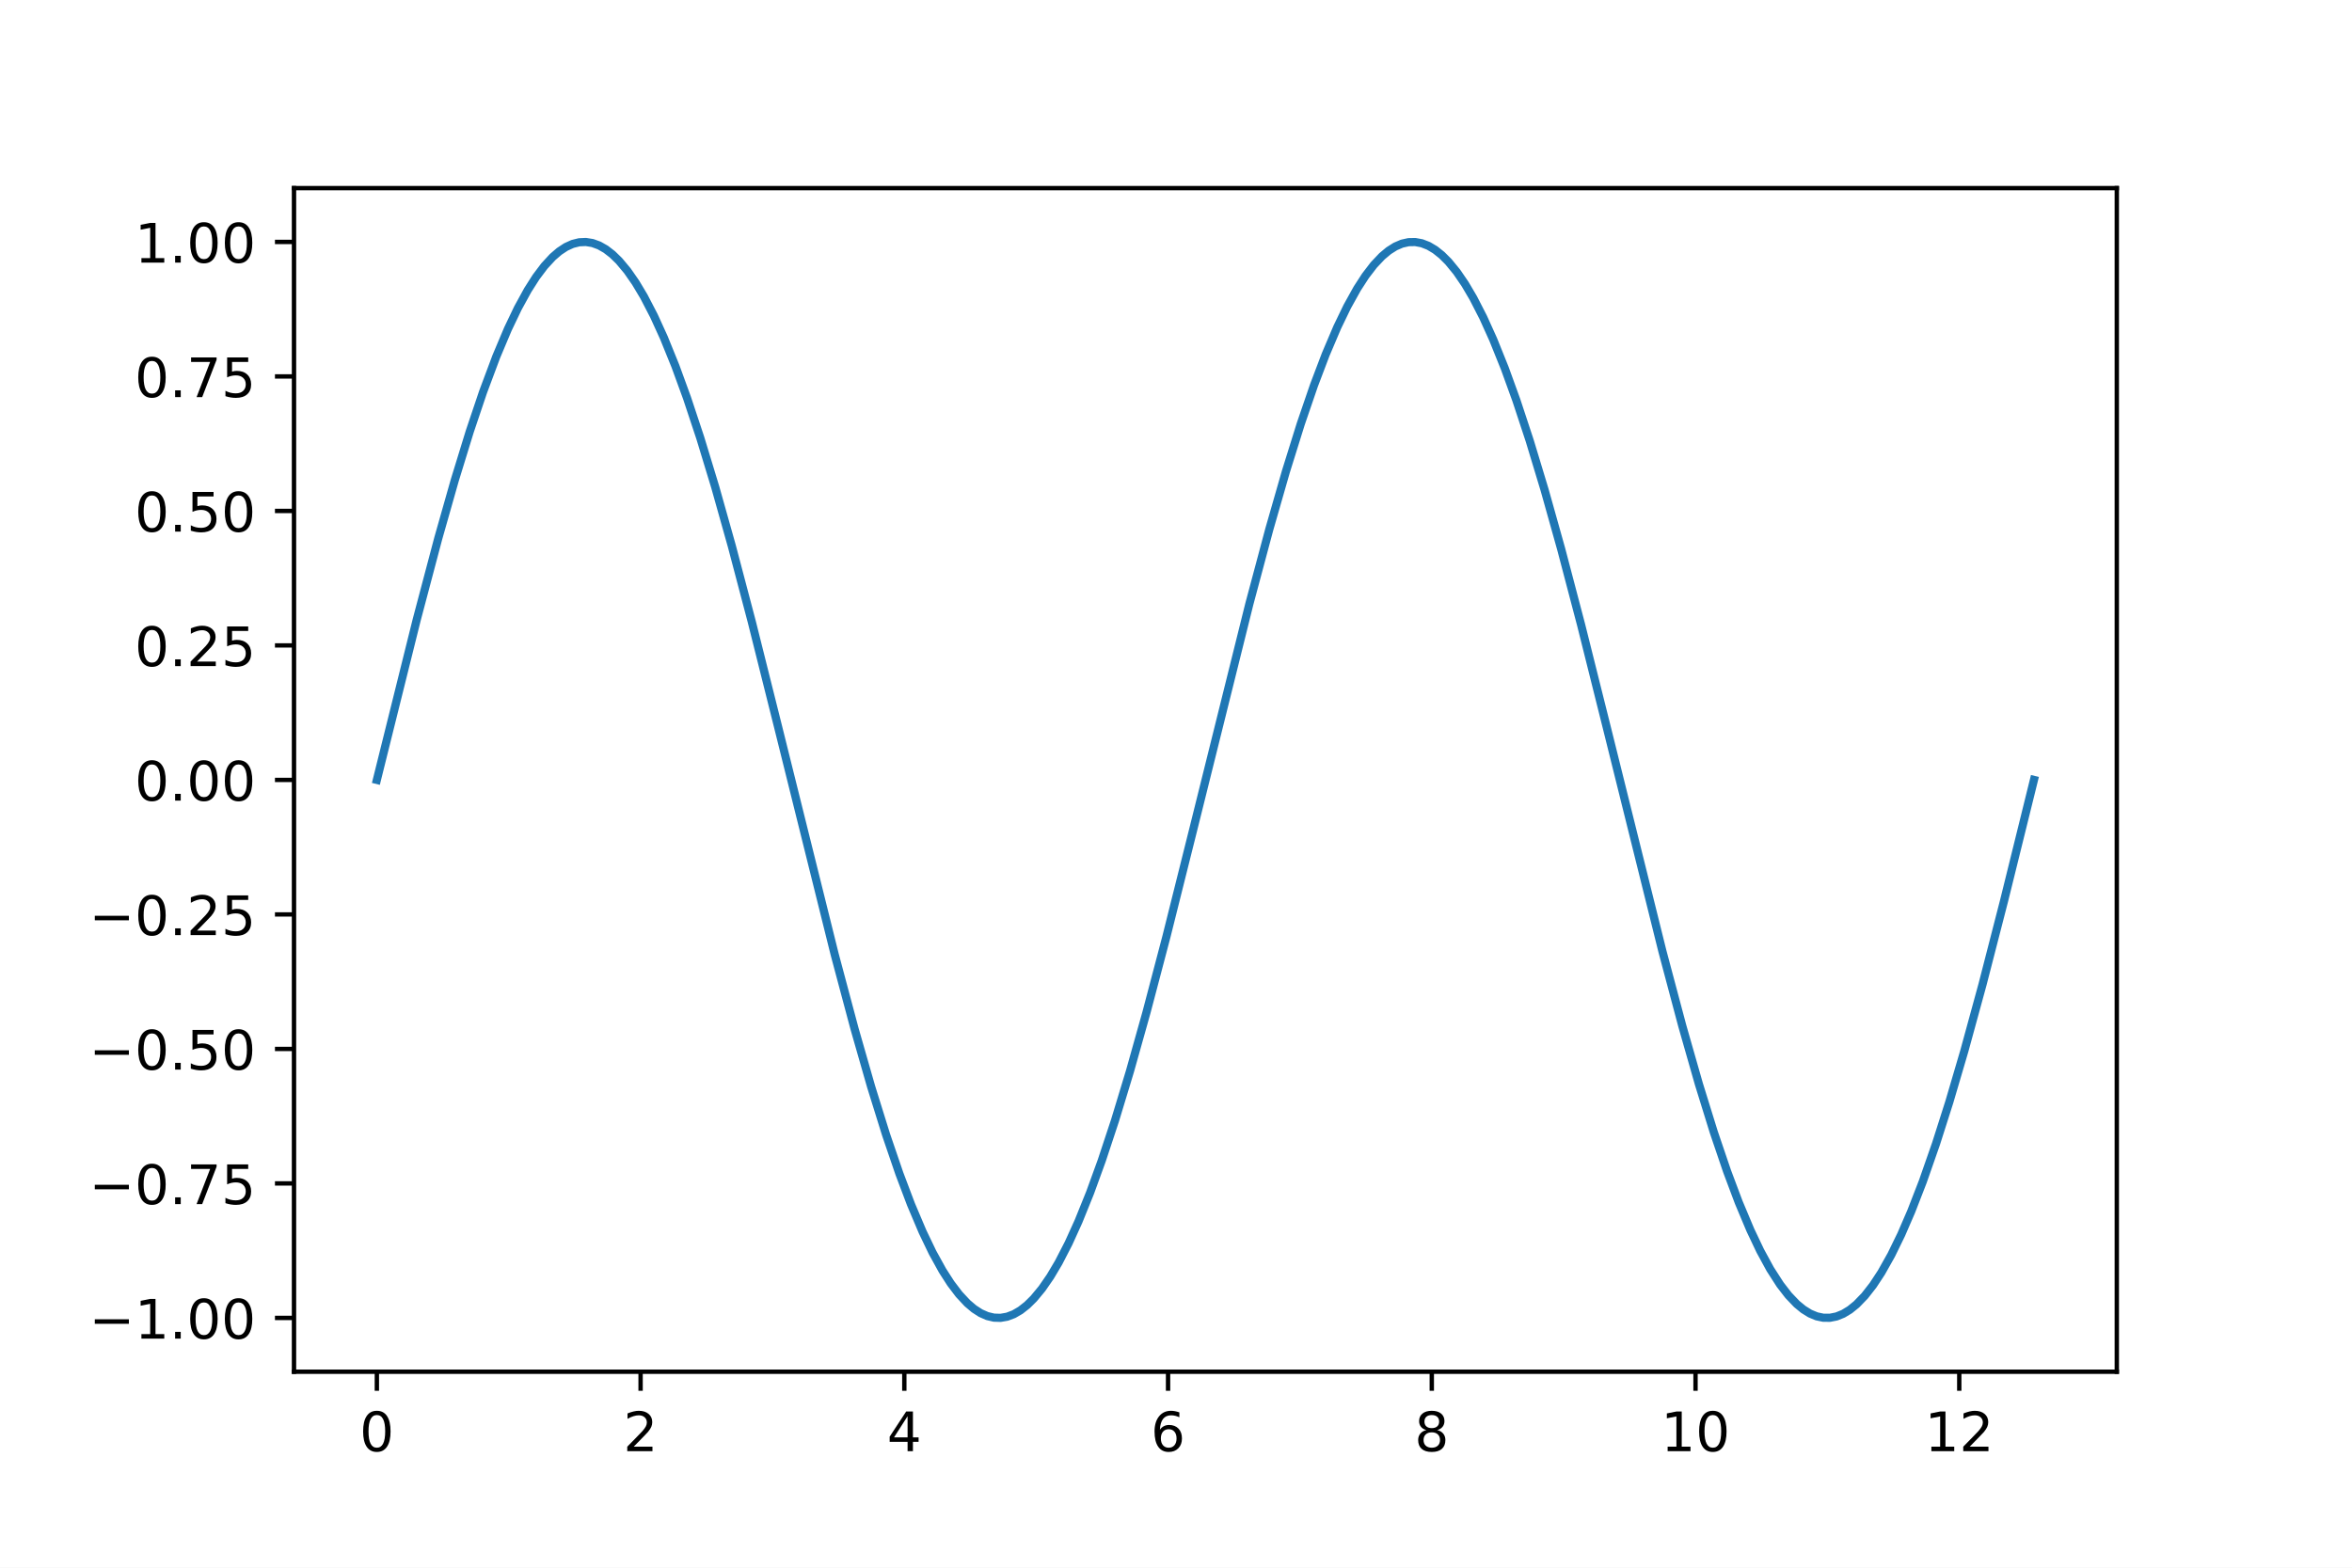
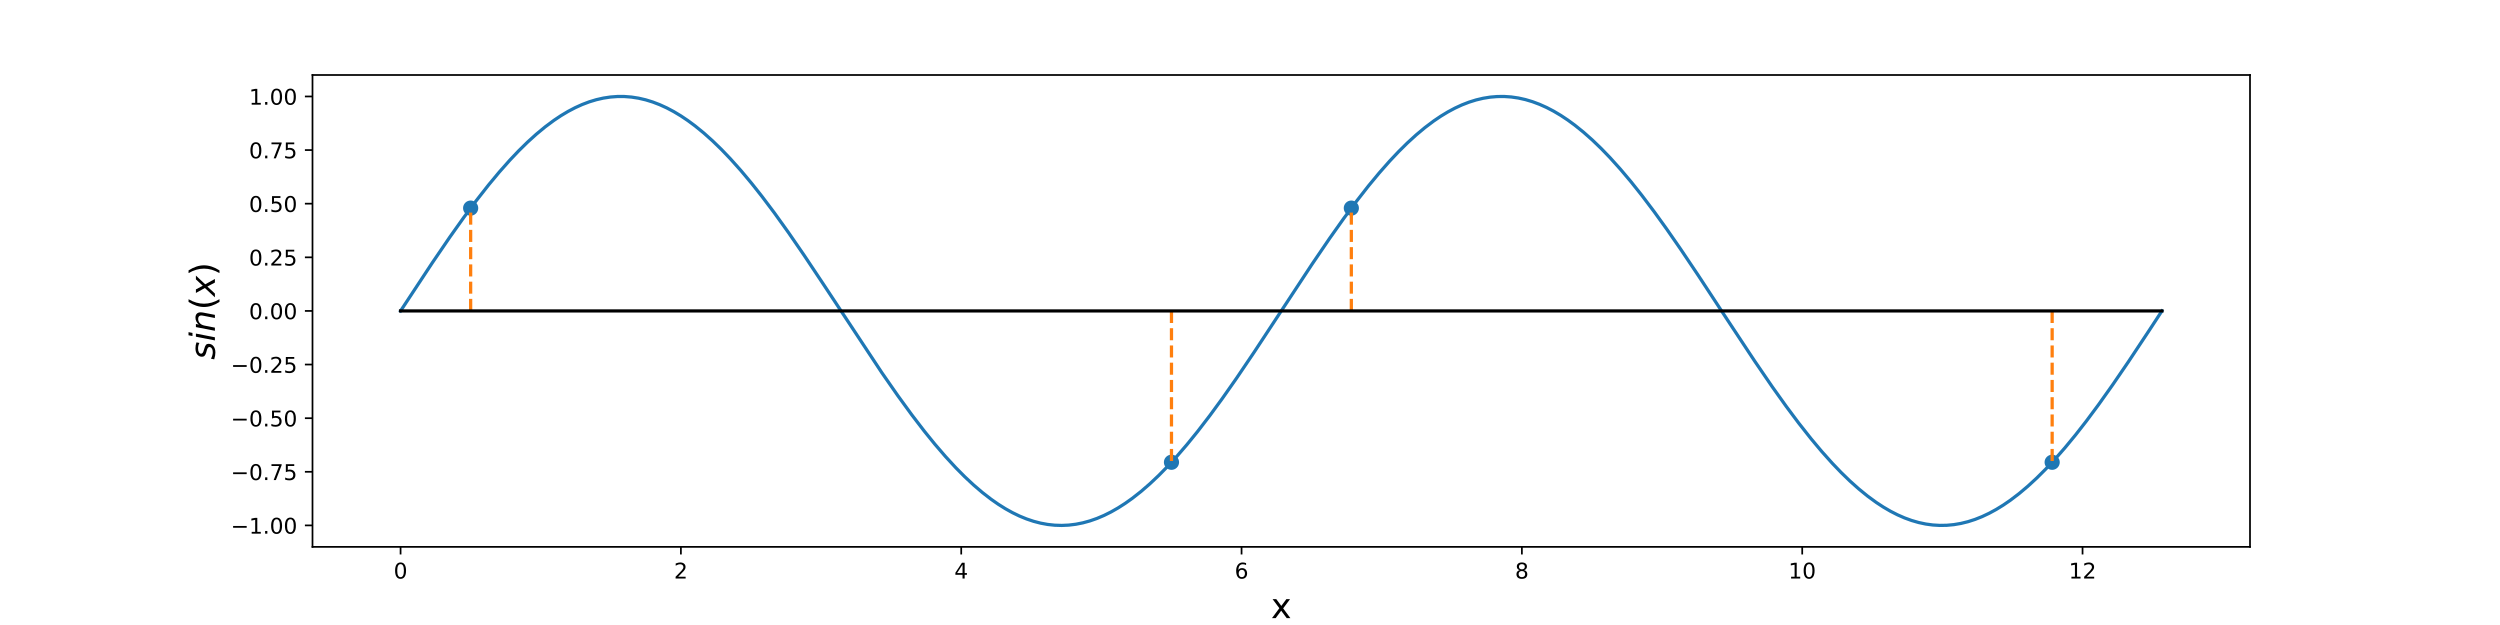
- <svg xmlns="http://www.w3.org/2000/svg" xmlns:xlink="http://www.w3.org/1999/xlink" height="288pt" version="1.1" viewBox="0 0 432 288" width="432pt">
+ <svg xmlns="http://www.w3.org/2000/svg" xmlns:xlink="http://www.w3.org/1999/xlink" height="288pt" version="1.1" viewBox="0 0 1152 288" width="1152pt">
  <defs>
    <style type="text/css">
*{stroke-linecap:butt;stroke-linejoin:round;}
  </style>
  </defs>
  <g id="figure_1">
    <g id="patch_1">
-       <path d="M 0 288  L 432 288  L 432 0  L 0 0  z " style="fill:#ffffff;" />
+       <path d="M 0 288  L 1152 288  L 1152 0  L 0 0  z " style="fill:#ffffff;" />
    </g>
    <g id="axes_1">
      <g id="patch_2">
-         <path d="M 54 252  L 388.8 252  L 388.8 34.56  L 54 34.56  z " style="fill:#ffffff;" />
+         <path d="M 144 252  L 1036.8 252  L 1036.8 34.56  L 144 34.56  z " style="fill:#ffffff;" />
+       </g>
+       <g id="PathCollection_1">
+         <defs>
+           <path d="M 0 3  C 0.796 3 1.559 2.684 2.121 2.121  C 2.684 1.559 3 0.796 3 0  C 3 -0.796 2.684 -1.559 2.121 -2.121  C 1.559 -2.684 0.796 -3 0 -3  C -0.796 -3 -1.559 -2.684 -2.121 -2.121  C -2.684 -1.559 -3 -0.796 -3 0  C -3 0.796 -2.684 1.559 -2.121 2.121  C -1.559 2.684 -0.796 3 0 3  z " id="m7b240b2db8" style="stroke:#1f77b4;" />
+         </defs>
+         <g clip-path="url(#p448c4adb6f)">
+           <use style="fill:#1f77b4;stroke:#1f77b4;" x="216.876" xlink:href="#m7b240b2db8" y="95.895" />
+         </g>
+       </g>
+       <g id="PathCollection_2">
+         <g clip-path="url(#p448c4adb6f)">
+           <use style="fill:#1f77b4;stroke:#1f77b4;" x="622.694" xlink:href="#m7b240b2db8" y="95.895" />
+         </g>
+       </g>
+       <g id="PathCollection_3">
+         <g clip-path="url(#p448c4adb6f)">
+           <use style="fill:#1f77b4;stroke:#1f77b4;" x="539.816" xlink:href="#m7b240b2db8" y="213.013" />
+         </g>
+       </g>
+       <g id="PathCollection_4">
+         <g clip-path="url(#p448c4adb6f)">
+           <use style="fill:#1f77b4;stroke:#1f77b4;" x="945.634" xlink:href="#m7b240b2db8" y="213.013" />
+         </g>
      </g>
      <g id="matplotlib.axis_1">
        <g id="xtick_1">
          <g id="line2d_1">
            <defs>
-               <path d="M 0 0  L 0 3.5  " id="m82c37b160c" style="stroke:#000000;stroke-width:0.8;" />
-             </defs>
-             <g>
-               <use style="stroke:#000000;stroke-width:0.8;" x="69.218" xlink:href="#m82c37b160c" y="252" />
+               <path d="M 0 0  L 0 3.5  " id="m4c14f26e7c" style="stroke:#000000;stroke-width:0.8;" />
+             </defs>
+             <g>
+               <use style="stroke:#000000;stroke-width:0.8;" x="184.582" xlink:href="#m4c14f26e7c" y="252" />
            </g>
          </g>
          <g id="text_1">
            <defs>
              <path d="M 31.781 66.406  Q 24.172 66.406 20.328 58.906  Q 16.5 51.422 16.5 36.375  Q 16.5 21.391 20.328 13.891  Q 24.172 6.391 31.781 6.391  Q 39.453 6.391 43.281 13.891  Q 47.125 21.391 47.125 36.375  Q 47.125 51.422 43.281 58.906  Q 39.453 66.406 31.781 66.406  z M 31.781 74.219  Q 44.047 74.219 50.516 64.516  Q 56.984 54.828 56.984 36.375  Q 56.984 17.969 50.516 8.266  Q 44.047 -1.422 31.781 -1.422  Q 19.531 -1.422 13.062 8.266  Q 6.594 17.969 6.594 36.375  Q 6.594 54.828 13.062 64.516  Q 19.531 74.219 31.781 74.219  z " id="DejaVuSans-30" />
            </defs>
-             <g transform="translate(66.03693 266.5984)scale(0.1 -0.1)">
+             <g transform="translate(181.4006 266.5984)scale(0.1 -0.1)">
              <use xlink:href="#DejaVuSans-30" />
            </g>
          </g>
        </g>
        <g id="xtick_2">
          <g id="line2d_2">
            <g>
-               <use style="stroke:#000000;stroke-width:0.8;" x="117.659" xlink:href="#m82c37b160c" y="252" />
+               <use style="stroke:#000000;stroke-width:0.8;" x="313.758" xlink:href="#m4c14f26e7c" y="252" />
            </g>
          </g>
          <g id="text_2">
            <defs>
              <path d="M 19.188 8.297  L 53.609 8.297  L 53.609 0  L 7.328 0  L 7.328 8.297  Q 12.938 14.109 22.625 23.891  Q 32.328 33.688 34.812 36.531  Q 39.547 41.844 41.422 45.531  Q 43.312 49.219 43.312 52.781  Q 43.312 58.594 39.234 62.25  Q 35.156 65.922 28.609 65.922  Q 23.969 65.922 18.812 64.312  Q 13.672 62.703 7.812 59.422  L 7.812 69.391  Q 13.766 71.781 18.938 73  Q 24.125 74.219 28.422 74.219  Q 39.75 74.219 46.484 68.547  Q 53.219 62.891 53.219 53.422  Q 53.219 48.922 51.531 44.891  Q 49.859 40.875 45.406 35.406  Q 44.188 33.984 37.641 27.219  Q 31.109 20.453 19.188 8.297  z " id="DejaVuSans-32" />
            </defs>
-             <g transform="translate(114.4779 266.5984)scale(0.1 -0.1)">
+             <g transform="translate(310.5765 266.5984)scale(0.1 -0.1)">
              <use xlink:href="#DejaVuSans-32" />
            </g>
          </g>
        </g>
        <g id="xtick_3">
          <g id="line2d_3">
            <g>
-               <use style="stroke:#000000;stroke-width:0.8;" x="166.1" xlink:href="#m82c37b160c" y="252" />
+               <use style="stroke:#000000;stroke-width:0.8;" x="442.934" xlink:href="#m4c14f26e7c" y="252" />
            </g>
          </g>
          <g id="text_3">
            <defs>
              <path d="M 37.797 64.312  L 12.891 25.391  L 37.797 25.391  z M 35.203 72.906  L 47.609 72.906  L 47.609 25.391  L 58.016 25.391  L 58.016 17.188  L 47.609 17.188  L 47.609 0  L 37.797 0  L 37.797 17.188  L 4.891 17.188  L 4.891 26.703  z " id="DejaVuSans-34" />
            </defs>
-             <g transform="translate(162.9189 266.5984)scale(0.1 -0.1)">
+             <g transform="translate(439.7524 266.5984)scale(0.1 -0.1)">
              <use xlink:href="#DejaVuSans-34" />
            </g>
          </g>
        </g>
        <g id="xtick_4">
          <g id="line2d_4">
            <g>
-               <use style="stroke:#000000;stroke-width:0.8;" x="214.541" xlink:href="#m82c37b160c" y="252" />
+               <use style="stroke:#000000;stroke-width:0.8;" x="572.11" xlink:href="#m4c14f26e7c" y="252" />
            </g>
          </g>
          <g id="text_4">
            <defs>
              <path d="M 33.016 40.375  Q 26.375 40.375 22.484 35.828  Q 18.609 31.297 18.609 23.391  Q 18.609 15.531 22.484 10.953  Q 26.375 6.391 33.016 6.391  Q 39.656 6.391 43.531 10.953  Q 47.406 15.531 47.406 23.391  Q 47.406 31.297 43.531 35.828  Q 39.656 40.375 33.016 40.375  z M 52.594 71.297  L 52.594 62.312  Q 48.875 64.062 45.094 64.984  Q 41.312 65.922 37.594 65.922  Q 27.828 65.922 22.672 59.328  Q 17.531 52.734 16.797 39.406  Q 19.672 43.656 24.016 45.922  Q 28.375 48.188 33.594 48.188  Q 44.578 48.188 50.953 41.516  Q 57.328 34.859 57.328 23.391  Q 57.328 12.156 50.688 5.359  Q 44.047 -1.422 33.016 -1.422  Q 20.359 -1.422 13.672 8.266  Q 6.984 17.969 6.984 36.375  Q 6.984 53.656 15.188 63.938  Q 23.391 74.219 37.203 74.219  Q 40.922 74.219 44.703 73.484  Q 48.484 72.75 52.594 71.297  z " id="DejaVuSans-36" />
            </defs>
-             <g transform="translate(211.3599 266.5984)scale(0.1 -0.1)">
+             <g transform="translate(568.9284 266.5984)scale(0.1 -0.1)">
              <use xlink:href="#DejaVuSans-36" />
            </g>
          </g>
        </g>
        <g id="xtick_5">
          <g id="line2d_5">
            <g>
-               <use style="stroke:#000000;stroke-width:0.8;" x="262.982" xlink:href="#m82c37b160c" y="252" />
+               <use style="stroke:#000000;stroke-width:0.8;" x="701.286" xlink:href="#m4c14f26e7c" y="252" />
            </g>
          </g>
          <g id="text_5">
            <defs>
              <path d="M 31.781 34.625  Q 24.75 34.625 20.719 30.859  Q 16.703 27.094 16.703 20.516  Q 16.703 13.922 20.719 10.156  Q 24.75 6.391 31.781 6.391  Q 38.812 6.391 42.859 10.172  Q 46.922 13.969 46.922 20.516  Q 46.922 27.094 42.891 30.859  Q 38.875 34.625 31.781 34.625  z M 21.922 38.812  Q 15.578 40.375 12.031 44.719  Q 8.5 49.078 8.5 55.328  Q 8.5 64.062 14.719 69.141  Q 20.953 74.219 31.781 74.219  Q 42.672 74.219 48.875 69.141  Q 55.078 64.062 55.078 55.328  Q 55.078 49.078 51.531 44.719  Q 48 40.375 41.703 38.812  Q 48.828 37.156 52.797 32.312  Q 56.781 27.484 56.781 20.516  Q 56.781 9.906 50.312 4.234  Q 43.844 -1.422 31.781 -1.422  Q 19.734 -1.422 13.25 4.234  Q 6.781 9.906 6.781 20.516  Q 6.781 27.484 10.781 32.312  Q 14.797 37.156 21.922 38.812  z M 18.312 54.391  Q 18.312 48.734 21.844 45.562  Q 25.391 42.391 31.781 42.391  Q 38.141 42.391 41.719 45.562  Q 45.312 48.734 45.312 54.391  Q 45.312 60.062 41.719 63.234  Q 38.141 66.406 31.781 66.406  Q 25.391 66.406 21.844 63.234  Q 18.312 60.062 18.312 54.391  z " id="DejaVuSans-38" />
            </defs>
-             <g transform="translate(259.8008 266.5984)scale(0.1 -0.1)">
+             <g transform="translate(698.1043 266.5984)scale(0.1 -0.1)">
              <use xlink:href="#DejaVuSans-38" />
            </g>
          </g>
        </g>
        <g id="xtick_6">
          <g id="line2d_6">
            <g>
-               <use style="stroke:#000000;stroke-width:0.8;" x="311.423" xlink:href="#m82c37b160c" y="252" />
+               <use style="stroke:#000000;stroke-width:0.8;" x="830.462" xlink:href="#m4c14f26e7c" y="252" />
            </g>
          </g>
          <g id="text_6">
            <defs>
              <path d="M 12.406 8.297  L 28.516 8.297  L 28.516 63.922  L 10.984 60.406  L 10.984 69.391  L 28.422 72.906  L 38.281 72.906  L 38.281 8.297  L 54.391 8.297  L 54.391 0  L 12.406 0  z " id="DejaVuSans-31" />
            </defs>
-             <g transform="translate(305.0606 266.5984)scale(0.1 -0.1)">
+             <g transform="translate(824.099 266.5984)scale(0.1 -0.1)">
              <use xlink:href="#DejaVuSans-31" />
              <use x="63.623" xlink:href="#DejaVuSans-30" />
            </g>
          </g>
        </g>
        <g id="xtick_7">
          <g id="line2d_7">
            <g>
-               <use style="stroke:#000000;stroke-width:0.8;" x="359.864" xlink:href="#m82c37b160c" y="252" />
+               <use style="stroke:#000000;stroke-width:0.8;" x="959.637" xlink:href="#m4c14f26e7c" y="252" />
            </g>
          </g>
          <g id="text_7">
-             <g transform="translate(353.5015 266.5984)scale(0.1 -0.1)">
+             <g transform="translate(953.275 266.5984)scale(0.1 -0.1)">
              <use xlink:href="#DejaVuSans-31" />
              <use x="63.623" xlink:href="#DejaVuSans-32" />
            </g>
+           </g>
+         </g>
+         <g id="text_8">
+           <defs>
+             <path d="M 54.891 54.688  L 35.109 28.078  L 55.906 0  L 45.312 0  L 29.391 21.484  L 13.484 0  L 2.875 0  L 24.125 28.609  L 4.688 54.688  L 15.281 54.688  L 29.781 35.203  L 44.281 54.688  z " id="DejaVuSans-78" />
+           </defs>
+           <g transform="translate(585.665 284.8356)scale(0.16 -0.16)">
+             <use xlink:href="#DejaVuSans-78" />
          </g>
        </g>
      </g>
      <g id="matplotlib.axis_2">
        <g id="ytick_1">
          <g id="line2d_8">
            <defs>
-               <path d="M 0 0  L -3.5 0  " id="m238d998183" style="stroke:#000000;stroke-width:0.8;" />
-             </defs>
-             <g>
-               <use style="stroke:#000000;stroke-width:0.8;" x="54" xlink:href="#m238d998183" y="242.116" />
-             </g>
-           </g>
-           <g id="text_8">
+               <path d="M 0 0  L -3.5 0  " id="m247e889fac" style="stroke:#000000;stroke-width:0.8;" />
+             </defs>
+             <g>
+               <use style="stroke:#000000;stroke-width:0.8;" x="144" xlink:href="#m247e889fac" y="242.116" />
+             </g>
+           </g>
+           <g id="text_9">
            <defs>
              <path d="M 10.594 35.5  L 73.188 35.5  L 73.188 27.203  L 10.594 27.203  z " id="DejaVuSans-2212" />
              <path d="M 10.688 12.406  L 21 12.406  L 21 0  L 10.688 0  z " id="DejaVuSans-2e" />
            </defs>
-             <g transform="translate(16.35469 245.9157)scale(0.1 -0.1)">
+             <g transform="translate(106.3547 245.9157)scale(0.1 -0.1)">
              <use xlink:href="#DejaVuSans-2212" />
              <use x="83.789" xlink:href="#DejaVuSans-31" />
              <use x="147.412" xlink:href="#DejaVuSans-2e" />
              <use x="179.199" xlink:href="#DejaVuSans-30" />
              <use x="242.822" xlink:href="#DejaVuSans-30" />
            </g>
          </g>
        </g>
        <g id="ytick_2">
          <g id="line2d_9">
            <g>
-               <use style="stroke:#000000;stroke-width:0.8;" x="54" xlink:href="#m238d998183" y="217.407" />
-             </g>
-           </g>
-           <g id="text_9">
+               <use style="stroke:#000000;stroke-width:0.8;" x="144" xlink:href="#m247e889fac" y="217.407" />
+             </g>
+           </g>
+           <g id="text_10">
            <defs>
              <path d="M 8.203 72.906  L 55.078 72.906  L 55.078 68.703  L 28.609 0  L 18.312 0  L 43.219 64.594  L 8.203 64.594  z " id="DejaVuSans-37" />
              <path d="M 10.797 72.906  L 49.516 72.906  L 49.516 64.594  L 19.828 64.594  L 19.828 46.734  Q 21.969 47.469 24.109 47.828  Q 26.266 48.188 28.422 48.188  Q 40.625 48.188 47.75 41.5  Q 54.891 34.812 54.891 23.391  Q 54.891 11.625 47.562 5.094  Q 40.234 -1.422 26.906 -1.422  Q 22.312 -1.422 17.547 -0.641  Q 12.797 0.141 7.719 1.703  L 7.719 11.625  Q 12.109 9.234 16.797 8.062  Q 21.484 6.891 26.703 6.891  Q 35.156 6.891 40.078 11.328  Q 45.016 15.766 45.016 23.391  Q 45.016 31 40.078 35.438  Q 35.156 39.891 26.703 39.891  Q 22.75 39.891 18.812 39.016  Q 14.891 38.141 10.797 36.281  z " id="DejaVuSans-35" />
            </defs>
-             <g transform="translate(16.35469 221.2066)scale(0.1 -0.1)">
+             <g transform="translate(106.3547 221.2066)scale(0.1 -0.1)">
              <use xlink:href="#DejaVuSans-2212" />
              <use x="83.789" xlink:href="#DejaVuSans-30" />
              <use x="147.412" xlink:href="#DejaVuSans-2e" />
              <use x="179.199" xlink:href="#DejaVuSans-37" />
              <use x="242.822" xlink:href="#DejaVuSans-35" />
            </g>
          </g>
        </g>
        <g id="ytick_3">
          <g id="line2d_10">
            <g>
-               <use style="stroke:#000000;stroke-width:0.8;" x="54" xlink:href="#m238d998183" y="192.698" />
-             </g>
-           </g>
-           <g id="text_10">
-             <g transform="translate(16.35469 196.4975)scale(0.1 -0.1)">
+               <use style="stroke:#000000;stroke-width:0.8;" x="144" xlink:href="#m247e889fac" y="192.698" />
+             </g>
+           </g>
+           <g id="text_11">
+             <g transform="translate(106.3547 196.4975)scale(0.1 -0.1)">
              <use xlink:href="#DejaVuSans-2212" />
              <use x="83.789" xlink:href="#DejaVuSans-30" />
              <use x="147.412" xlink:href="#DejaVuSans-2e" />
              <use x="179.199" xlink:href="#DejaVuSans-35" />
              <use x="242.822" xlink:href="#DejaVuSans-30" />
            </g>
          </g>
        </g>
        <g id="ytick_4">
          <g id="line2d_11">
            <g>
-               <use style="stroke:#000000;stroke-width:0.8;" x="54" xlink:href="#m238d998183" y="167.989" />
-             </g>
-           </g>
-           <g id="text_11">
-             <g transform="translate(16.35469 171.7883)scale(0.1 -0.1)">
+               <use style="stroke:#000000;stroke-width:0.8;" x="144" xlink:href="#m247e889fac" y="167.989" />
+             </g>
+           </g>
+           <g id="text_12">
+             <g transform="translate(106.3547 171.7883)scale(0.1 -0.1)">
              <use xlink:href="#DejaVuSans-2212" />
              <use x="83.789" xlink:href="#DejaVuSans-30" />
              <use x="147.412" xlink:href="#DejaVuSans-2e" />
              <use x="179.199" xlink:href="#DejaVuSans-32" />
              <use x="242.822" xlink:href="#DejaVuSans-35" />
            </g>
          </g>
        </g>
        <g id="ytick_5">
          <g id="line2d_12">
            <g>
-               <use style="stroke:#000000;stroke-width:0.8;" x="54" xlink:href="#m238d998183" y="143.28" />
-             </g>
-           </g>
-           <g id="text_12">
-             <g transform="translate(24.73438 147.0792)scale(0.1 -0.1)">
+               <use style="stroke:#000000;stroke-width:0.8;" x="144" xlink:href="#m247e889fac" y="143.28" />
+             </g>
+           </g>
+           <g id="text_13">
+             <g transform="translate(114.7344 147.0792)scale(0.1 -0.1)">
              <use xlink:href="#DejaVuSans-30" />
              <use x="63.623" xlink:href="#DejaVuSans-2e" />
              <use x="95.41" xlink:href="#DejaVuSans-30" />
              <use x="159.033" xlink:href="#DejaVuSans-30" />
            </g>
          </g>
        </g>
        <g id="ytick_6">
          <g id="line2d_13">
            <g>
-               <use style="stroke:#000000;stroke-width:0.8;" x="54" xlink:href="#m238d998183" y="118.571" />
-             </g>
-           </g>
-           <g id="text_13">
-             <g transform="translate(24.73438 122.3701)scale(0.1 -0.1)">
+               <use style="stroke:#000000;stroke-width:0.8;" x="144" xlink:href="#m247e889fac" y="118.571" />
+             </g>
+           </g>
+           <g id="text_14">
+             <g transform="translate(114.7344 122.3701)scale(0.1 -0.1)">
              <use xlink:href="#DejaVuSans-30" />
              <use x="63.623" xlink:href="#DejaVuSans-2e" />
              <use x="95.41" xlink:href="#DejaVuSans-32" />
              <use x="159.033" xlink:href="#DejaVuSans-35" />
            </g>
          </g>
        </g>
        <g id="ytick_7">
          <g id="line2d_14">
            <g>
-               <use style="stroke:#000000;stroke-width:0.8;" x="54" xlink:href="#m238d998183" y="93.862" />
-             </g>
-           </g>
-           <g id="text_14">
-             <g transform="translate(24.73438 97.66098)scale(0.1 -0.1)">
+               <use style="stroke:#000000;stroke-width:0.8;" x="144" xlink:href="#m247e889fac" y="93.862" />
+             </g>
+           </g>
+           <g id="text_15">
+             <g transform="translate(114.7344 97.66098)scale(0.1 -0.1)">
              <use xlink:href="#DejaVuSans-30" />
              <use x="63.623" xlink:href="#DejaVuSans-2e" />
              <use x="95.41" xlink:href="#DejaVuSans-35" />
              <use x="159.033" xlink:href="#DejaVuSans-30" />
            </g>
          </g>
        </g>
        <g id="ytick_8">
          <g id="line2d_15">
            <g>
-               <use style="stroke:#000000;stroke-width:0.8;" x="54" xlink:href="#m238d998183" y="69.153" />
-             </g>
-           </g>
-           <g id="text_15">
-             <g transform="translate(24.73438 72.95185)scale(0.1 -0.1)">
+               <use style="stroke:#000000;stroke-width:0.8;" x="144" xlink:href="#m247e889fac" y="69.153" />
+             </g>
+           </g>
+           <g id="text_16">
+             <g transform="translate(114.7344 72.95185)scale(0.1 -0.1)">
              <use xlink:href="#DejaVuSans-30" />
              <use x="63.623" xlink:href="#DejaVuSans-2e" />
              <use x="95.41" xlink:href="#DejaVuSans-37" />
              <use x="159.033" xlink:href="#DejaVuSans-35" />
            </g>
          </g>
        </g>
        <g id="ytick_9">
          <g id="line2d_16">
            <g>
-               <use style="stroke:#000000;stroke-width:0.8;" x="54" xlink:href="#m238d998183" y="44.444" />
-             </g>
-           </g>
-           <g id="text_16">
-             <g transform="translate(24.73438 48.24273)scale(0.1 -0.1)">
+               <use style="stroke:#000000;stroke-width:0.8;" x="144" xlink:href="#m247e889fac" y="44.444" />
+             </g>
+           </g>
+           <g id="text_17">
+             <g transform="translate(114.7344 48.24273)scale(0.1 -0.1)">
              <use xlink:href="#DejaVuSans-31" />
              <use x="63.623" xlink:href="#DejaVuSans-2e" />
              <use x="95.41" xlink:href="#DejaVuSans-30" />
              <use x="159.033" xlink:href="#DejaVuSans-30" />
            </g>
          </g>
        </g>
+         <g id="text_18">
+           <defs>
+             <path d="M 50 53.078  L 48.297 44.578  Q 44.734 46.531 40.766 47.5  Q 36.812 48.484 32.625 48.484  Q 25.531 48.484 21.453 46.062  Q 17.391 43.656 17.391 39.5  Q 17.391 34.672 26.859 32.078  Q 27.594 31.891 27.938 31.781  L 30.812 30.906  Q 39.797 28.422 42.797 25.688  Q 45.797 22.953 45.797 18.219  Q 45.797 9.516 38.891 4.047  Q 31.984 -1.422 20.797 -1.422  Q 16.453 -1.422 11.672 -0.578  Q 6.891 0.25 1.125 2  L 2.875 11.281  Q 7.812 8.734 12.594 7.422  Q 17.391 6.109 21.781 6.109  Q 28.375 6.109 32.5 8.938  Q 36.625 11.766 36.625 16.109  Q 36.625 20.797 25.781 23.688  L 24.859 23.922  L 21.781 24.703  Q 14.938 26.516 11.766 29.469  Q 8.594 32.422 8.594 37.016  Q 8.594 45.75 15.156 50.875  Q 21.734 56 33.016 56  Q 37.453 56 41.672 55.266  Q 45.906 54.547 50 53.078  z " id="DejaVuSans-Oblique-73" />
+             <path d="M 18.312 75.984  L 27.297 75.984  L 25.094 64.594  L 16.109 64.594  z M 14.203 54.688  L 23.188 54.688  L 12.5 0  L 3.516 0  z " id="DejaVuSans-Oblique-69" />
+             <path d="M 55.719 33.016  L 49.312 0  L 40.281 0  L 46.688 32.672  Q 47.125 34.969 47.359 36.719  Q 47.609 38.484 47.609 39.5  Q 47.609 43.609 45.016 45.891  Q 42.438 48.188 37.797 48.188  Q 30.562 48.188 25.344 43.375  Q 20.125 38.578 18.5 30.328  L 12.5 0  L 3.516 0  L 14.109 54.688  L 23.094 54.688  L 21.297 46.094  Q 25.047 50.828 30.312 53.406  Q 35.594 56 41.406 56  Q 48.641 56 52.609 52.094  Q 56.594 48.188 56.594 41.109  Q 56.594 39.359 56.375 37.359  Q 56.156 35.359 55.719 33.016  z " id="DejaVuSans-Oblique-6e" />
+             <path d="M 31 75.875  Q 24.469 64.656 21.281 53.656  Q 18.109 42.672 18.109 31.391  Q 18.109 20.125 21.312 9.062  Q 24.516 -2 31 -13.188  L 23.188 -13.188  Q 15.875 -1.703 12.234 9.375  Q 8.594 20.453 8.594 31.391  Q 8.594 42.281 12.203 53.312  Q 15.828 64.359 23.188 75.875  z " id="DejaVuSans-28" />
+             <path d="M 60.016 54.688  L 34.906 27.875  L 50.297 0  L 39.984 0  L 28.422 21.688  L 8.297 0  L -2.594 0  L 24.312 28.812  L 10.016 54.688  L 20.312 54.688  L 30.812 34.906  L 49.125 54.688  z " id="DejaVuSans-Oblique-78" />
+             <path d="M 8.016 75.875  L 15.828 75.875  Q 23.141 64.359 26.781 53.312  Q 30.422 42.281 30.422 31.391  Q 30.422 20.453 26.781 9.375  Q 23.141 -1.703 15.828 -13.188  L 8.016 -13.188  Q 14.5 -2 17.703 9.062  Q 20.906 20.125 20.906 31.391  Q 20.906 42.672 17.703 53.656  Q 14.5 64.656 8.016 75.875  z " id="DejaVuSans-29" />
+           </defs>
+           <g transform="translate(99.02719 165.76)rotate(-90)scale(0.16 -0.16)">
+             <use transform="translate(0 0.015625)" xlink:href="#DejaVuSans-Oblique-73" />
+             <use transform="translate(52.09961 0.015625)" xlink:href="#DejaVuSans-Oblique-69" />
+             <use transform="translate(79.88281 0.015625)" xlink:href="#DejaVuSans-Oblique-6e" />
+             <use transform="translate(143.2617 0.015625)" xlink:href="#DejaVuSans-28" />
+             <use transform="translate(182.2754 0.015625)" xlink:href="#DejaVuSans-Oblique-78" />
+             <use transform="translate(241.4551 0.015625)" xlink:href="#DejaVuSans-29" />
+           </g>
+         </g>
      </g>
      <g id="line2d_17">
-         <path clip-path="url(#p4dcf3aa95f)" d="M 69.218 143.28  L 76.53 113.893  L 80.491 98.922  L 83.538 88.192  L 86.28 79.274  L 88.717 72.032  L 91.154 65.511  L 93.287 60.448  L 95.115 56.618  L 96.943 53.282  L 98.466 50.892  L 99.99 48.867  L 101.513 47.216  L 102.732 46.169  L 103.95 45.367  L 105.169 44.813  L 106.388 44.508  L 107.606 44.453  L 108.825 44.649  L 110.044 45.094  L 111.262 45.787  L 112.481 46.728  L 113.7 47.913  L 115.223 49.733  L 116.746 51.922  L 118.27 54.474  L 120.098 57.998  L 121.926 62.007  L 124.058 67.268  L 126.191 73.118  L 128.629 80.466  L 131.371 89.489  L 134.417 100.316  L 138.073 114.19  L 142.948 133.66  L 153.307 175.326  L 156.963 189.021  L 160.009 199.652  L 162.751 208.462  L 165.189 215.596  L 167.321 221.241  L 169.454 226.281  L 171.282 230.091  L 173.11 233.407  L 174.633 235.778  L 176.157 237.784  L 177.68 239.416  L 178.899 240.449  L 180.117 241.235  L 181.336 241.773  L 182.555 242.063  L 183.773 242.102  L 184.992 241.891  L 186.211 241.43  L 187.429 240.721  L 188.648 239.765  L 189.867 238.565  L 191.39 236.727  L 192.914 234.518  L 194.437 231.95  L 196.265 228.405  L 198.093 224.376  L 200.226 219.093  L 202.358 213.223  L 204.796 205.853  L 207.538 196.81  L 210.584 185.963  L 214.24 172.073  L 219.115 152.591  L 229.474 110.94  L 233.13 97.264  L 236.176 86.653  L 238.918 77.865  L 241.356 70.752  L 243.488 65.129  L 245.621 60.111  L 247.449 56.321  L 249.277 53.026  L 250.8 50.673  L 252.324 48.685  L 253.847 47.072  L 255.066 46.055  L 256.285 45.284  L 257.503 44.761  L 258.722 44.488  L 259.941 44.464  L 261.159 44.691  L 262.378 45.167  L 263.597 45.892  L 264.815 46.863  L 266.034 48.078  L 267.557 49.935  L 269.081 52.161  L 270.604 54.748  L 272.432 58.313  L 274.26 62.362  L 276.393 67.667  L 278.525 73.557  L 280.963 80.947  L 283.705 90.011  L 286.751 100.877  L 290.407 114.785  L 295.282 134.279  L 305.336 174.737  L 308.992 188.469  L 312.039 199.14  L 314.781 207.993  L 317.218 215.171  L 319.351 220.857  L 321.484 225.942  L 323.312 229.792  L 325.14 233.15  L 326.968 235.995  L 328.491 237.964  L 330.014 239.559  L 331.233 240.56  L 332.452 241.316  L 333.67 241.823  L 334.889 242.081  L 336.108 242.089  L 337.326 241.847  L 338.545 241.355  L 339.764 240.615  L 340.982 239.629  L 342.506 238.053  L 344.029 236.103  L 345.552 233.785  L 347.38 230.533  L 349.208 226.784  L 351.036 222.559  L 353.169 217.062  L 355.606 210.082  L 358.044 202.426  L 360.786 193.101  L 364.137 180.852  L 368.098 165.468  L 373.582 143.28  L 373.582 143.28  " style="fill:none;stroke:#1f77b4;stroke-linecap:square;stroke-width:1.5;" />
+         <path clip-path="url(#p448c4adb6f)" d="M 184.582 143.28  L 199.206 121.092  L 207.33 109.184  L 213.83 100.037  L 219.517 92.389  L 225.204 85.135  L 230.079 79.274  L 234.954 73.778  L 239.016 69.498  L 243.078 65.511  L 247.14 61.831  L 251.203 58.473  L 255.265 55.45  L 258.515 53.282  L 261.764 51.341  L 265.014 49.633  L 268.264 48.162  L 271.514 46.931  L 274.764 45.945  L 278.013 45.205  L 281.263 44.713  L 284.513 44.471  L 287.763 44.479  L 291.013 44.737  L 294.262 45.244  L 297.512 46  L 300.762 47.001  L 304.012 48.247  L 307.262 49.733  L 310.511 51.455  L 313.761 53.41  L 317.011 55.593  L 320.261 57.998  L 324.323 61.306  L 328.385 64.939  L 332.448 68.881  L 336.51 73.118  L 341.384 78.567  L 346.259 84.384  L 351.134 90.536  L 356.821 98.091  L 363.321 107.15  L 370.633 117.774  L 379.57 131.189  L 406.38 171.775  L 413.692 182.284  L 420.192 191.21  L 425.879 198.626  L 430.754 204.643  L 435.629 210.31  L 440.503 215.596  L 444.565 219.688  L 448.628 223.477  L 452.69 226.95  L 456.752 230.091  L 460.002 232.357  L 463.252 234.399  L 466.502 236.209  L 469.751 237.784  L 473.001 239.12  L 476.251 240.214  L 479.501 241.062  L 482.751 241.662  L 486 242.014  L 489.25 242.115  L 492.5 241.967  L 495.75 241.569  L 499 240.921  L 502.249 240.027  L 505.499 238.888  L 508.749 237.507  L 511.999 235.887  L 515.248 234.033  L 518.498 231.95  L 521.748 229.641  L 525.81 226.449  L 529.873 222.929  L 533.935 219.093  L 537.997 214.957  L 542.059 210.538  L 546.934 204.886  L 551.809 198.883  L 557.496 191.482  L 563.183 183.707  L 569.683 174.442  L 577.807 162.429  L 589.181 145.145  L 604.618 121.698  L 612.742 109.768  L 619.242 100.597  L 624.929 92.923  L 630.616 85.639  L 635.491 79.749  L 640.366 74.221  L 644.428 69.913  L 648.49 65.896  L 652.552 62.184  L 656.615 58.794  L 660.677 55.737  L 663.927 53.54  L 667.176 51.571  L 670.426 49.833  L 673.676 48.332  L 676.926 47.072  L 680.176 46.055  L 683.425 45.284  L 686.675 44.761  L 689.925 44.488  L 693.175 44.464  L 696.425 44.691  L 699.674 45.167  L 702.924 45.892  L 706.174 46.863  L 709.424 48.078  L 712.674 49.534  L 715.923 51.227  L 719.173 53.153  L 722.423 55.308  L 725.673 57.685  L 729.735 60.96  L 733.797 64.561  L 737.859 68.473  L 741.922 72.681  L 746.796 78.098  L 751.671 83.886  L 756.546 90.011  L 762.233 97.539  L 767.92 105.421  L 774.42 114.785  L 782.544 126.883  L 796.356 147.94  L 808.543 166.376  L 816.667 178.25  L 823.167 187.36  L 828.854 194.968  L 834.541 202.176  L 839.416 207.993  L 844.29 213.442  L 848.352 217.679  L 852.415 221.621  L 856.477 225.254  L 860.539 228.562  L 864.601 231.534  L 867.851 233.66  L 871.101 235.557  L 874.351 237.221  L 877.601 238.647  L 880.85 239.832  L 884.1 240.773  L 887.35 241.466  L 890.6 241.911  L 893.85 242.107  L 897.099 242.052  L 900.349 241.747  L 903.599 241.193  L 906.849 240.391  L 910.099 239.344  L 913.348 238.053  L 916.598 236.522  L 919.848 234.756  L 923.098 232.758  L 926.348 230.533  L 930.41 227.442  L 934.472 224.019  L 938.534 220.276  L 942.597 216.229  L 946.659 211.893  L 951.533 206.333  L 956.408 200.415  L 961.283 194.171  L 966.97 186.523  L 973.47 177.376  L 980.782 166.678  L 990.531 151.972  L 996.218 143.28  L 996.218 143.28  " style="fill:none;stroke:#1f77b4;stroke-linecap:square;stroke-width:1.5;" />
+       </g>
+       <g id="line2d_18">
+         <path clip-path="url(#p448c4adb6f)" d="M 216.876 143.28  L 216.876 95.895  " style="fill:none;stroke:#ff7f0e;stroke-dasharray:5.55,2.4;stroke-dashoffset:0;stroke-width:1.5;" />
+       </g>
+       <g id="line2d_19">
+         <path clip-path="url(#p448c4adb6f)" d="M 622.694 143.28  L 622.694 95.895  " style="fill:none;stroke:#ff7f0e;stroke-dasharray:5.55,2.4;stroke-dashoffset:0;stroke-width:1.5;" />
+       </g>
+       <g id="line2d_20">
+         <path clip-path="url(#p448c4adb6f)" d="M 539.816 143.28  L 539.816 213.013  " style="fill:none;stroke:#ff7f0e;stroke-dasharray:5.55,2.4;stroke-dashoffset:0;stroke-width:1.5;" />
+       </g>
+       <g id="line2d_21">
+         <path clip-path="url(#p448c4adb6f)" d="M 945.634 143.28  L 945.634 213.013  " style="fill:none;stroke:#ff7f0e;stroke-dasharray:5.55,2.4;stroke-dashoffset:0;stroke-width:1.5;" />
+       </g>
+       <g id="line2d_22">
+         <path clip-path="url(#p448c4adb6f)" d="M 184.582 143.28  L 996.218 143.28  " style="fill:none;stroke:#000000;stroke-linecap:square;stroke-width:1.5;" />
      </g>
      <g id="patch_3">
-         <path d="M 54 252  L 54 34.56  " style="fill:none;stroke:#000000;stroke-linecap:square;stroke-linejoin:miter;stroke-width:0.8;" />
+         <path d="M 144 252  L 144 34.56  " style="fill:none;stroke:#000000;stroke-linecap:square;stroke-linejoin:miter;stroke-width:0.8;" />
      </g>
      <g id="patch_4">
-         <path d="M 388.8 252  L 388.8 34.56  " style="fill:none;stroke:#000000;stroke-linecap:square;stroke-linejoin:miter;stroke-width:0.8;" />
+         <path d="M 1036.8 252  L 1036.8 34.56  " style="fill:none;stroke:#000000;stroke-linecap:square;stroke-linejoin:miter;stroke-width:0.8;" />
      </g>
      <g id="patch_5">
-         <path d="M 54 252  L 388.8 252  " style="fill:none;stroke:#000000;stroke-linecap:square;stroke-linejoin:miter;stroke-width:0.8;" />
+         <path d="M 144 252  L 1036.8 252  " style="fill:none;stroke:#000000;stroke-linecap:square;stroke-linejoin:miter;stroke-width:0.8;" />
      </g>
      <g id="patch_6">
-         <path d="M 54 34.56  L 388.8 34.56  " style="fill:none;stroke:#000000;stroke-linecap:square;stroke-linejoin:miter;stroke-width:0.8;" />
+         <path d="M 144 34.56  L 1036.8 34.56  " style="fill:none;stroke:#000000;stroke-linecap:square;stroke-linejoin:miter;stroke-width:0.8;" />
      </g>
    </g>
  </g>
  <defs>
-     <clipPath id="p4dcf3aa95f">
-       <rect height="217.44" width="334.8" x="54" y="34.56" />
+     <clipPath id="p448c4adb6f">
+       <rect height="217.44" width="892.8" x="144" y="34.56" />
    </clipPath>
  </defs>
</svg>
